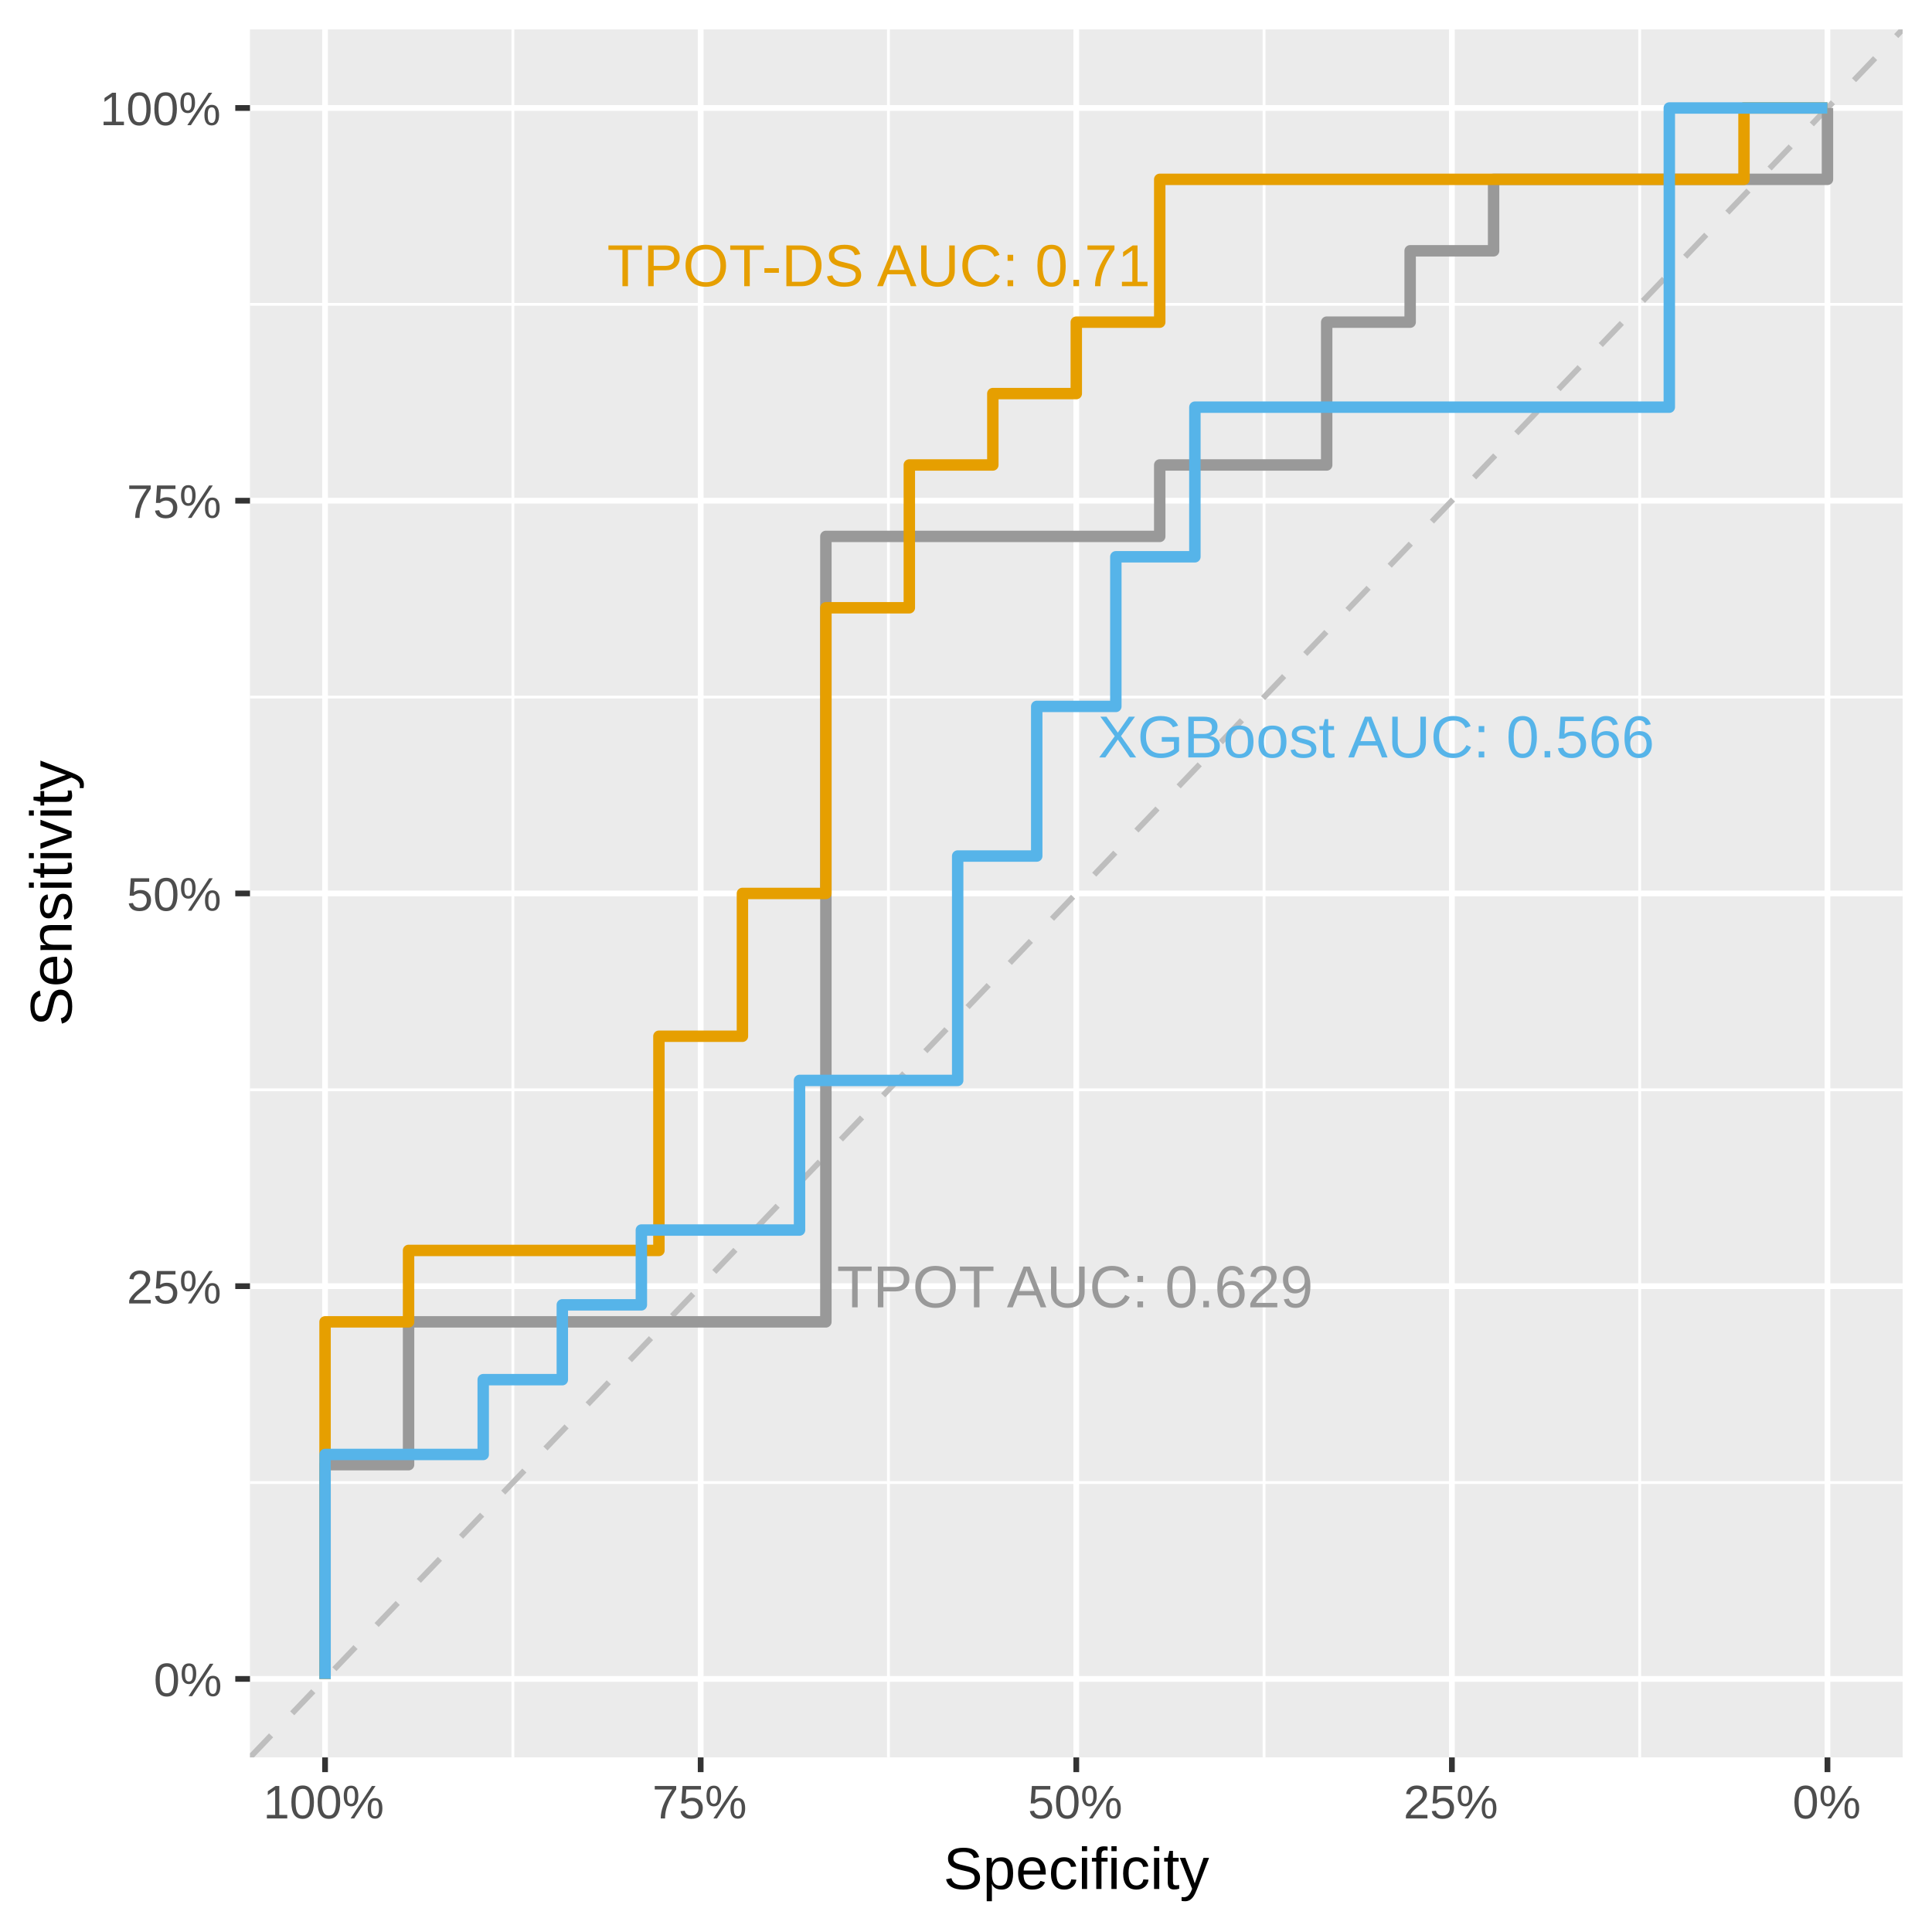
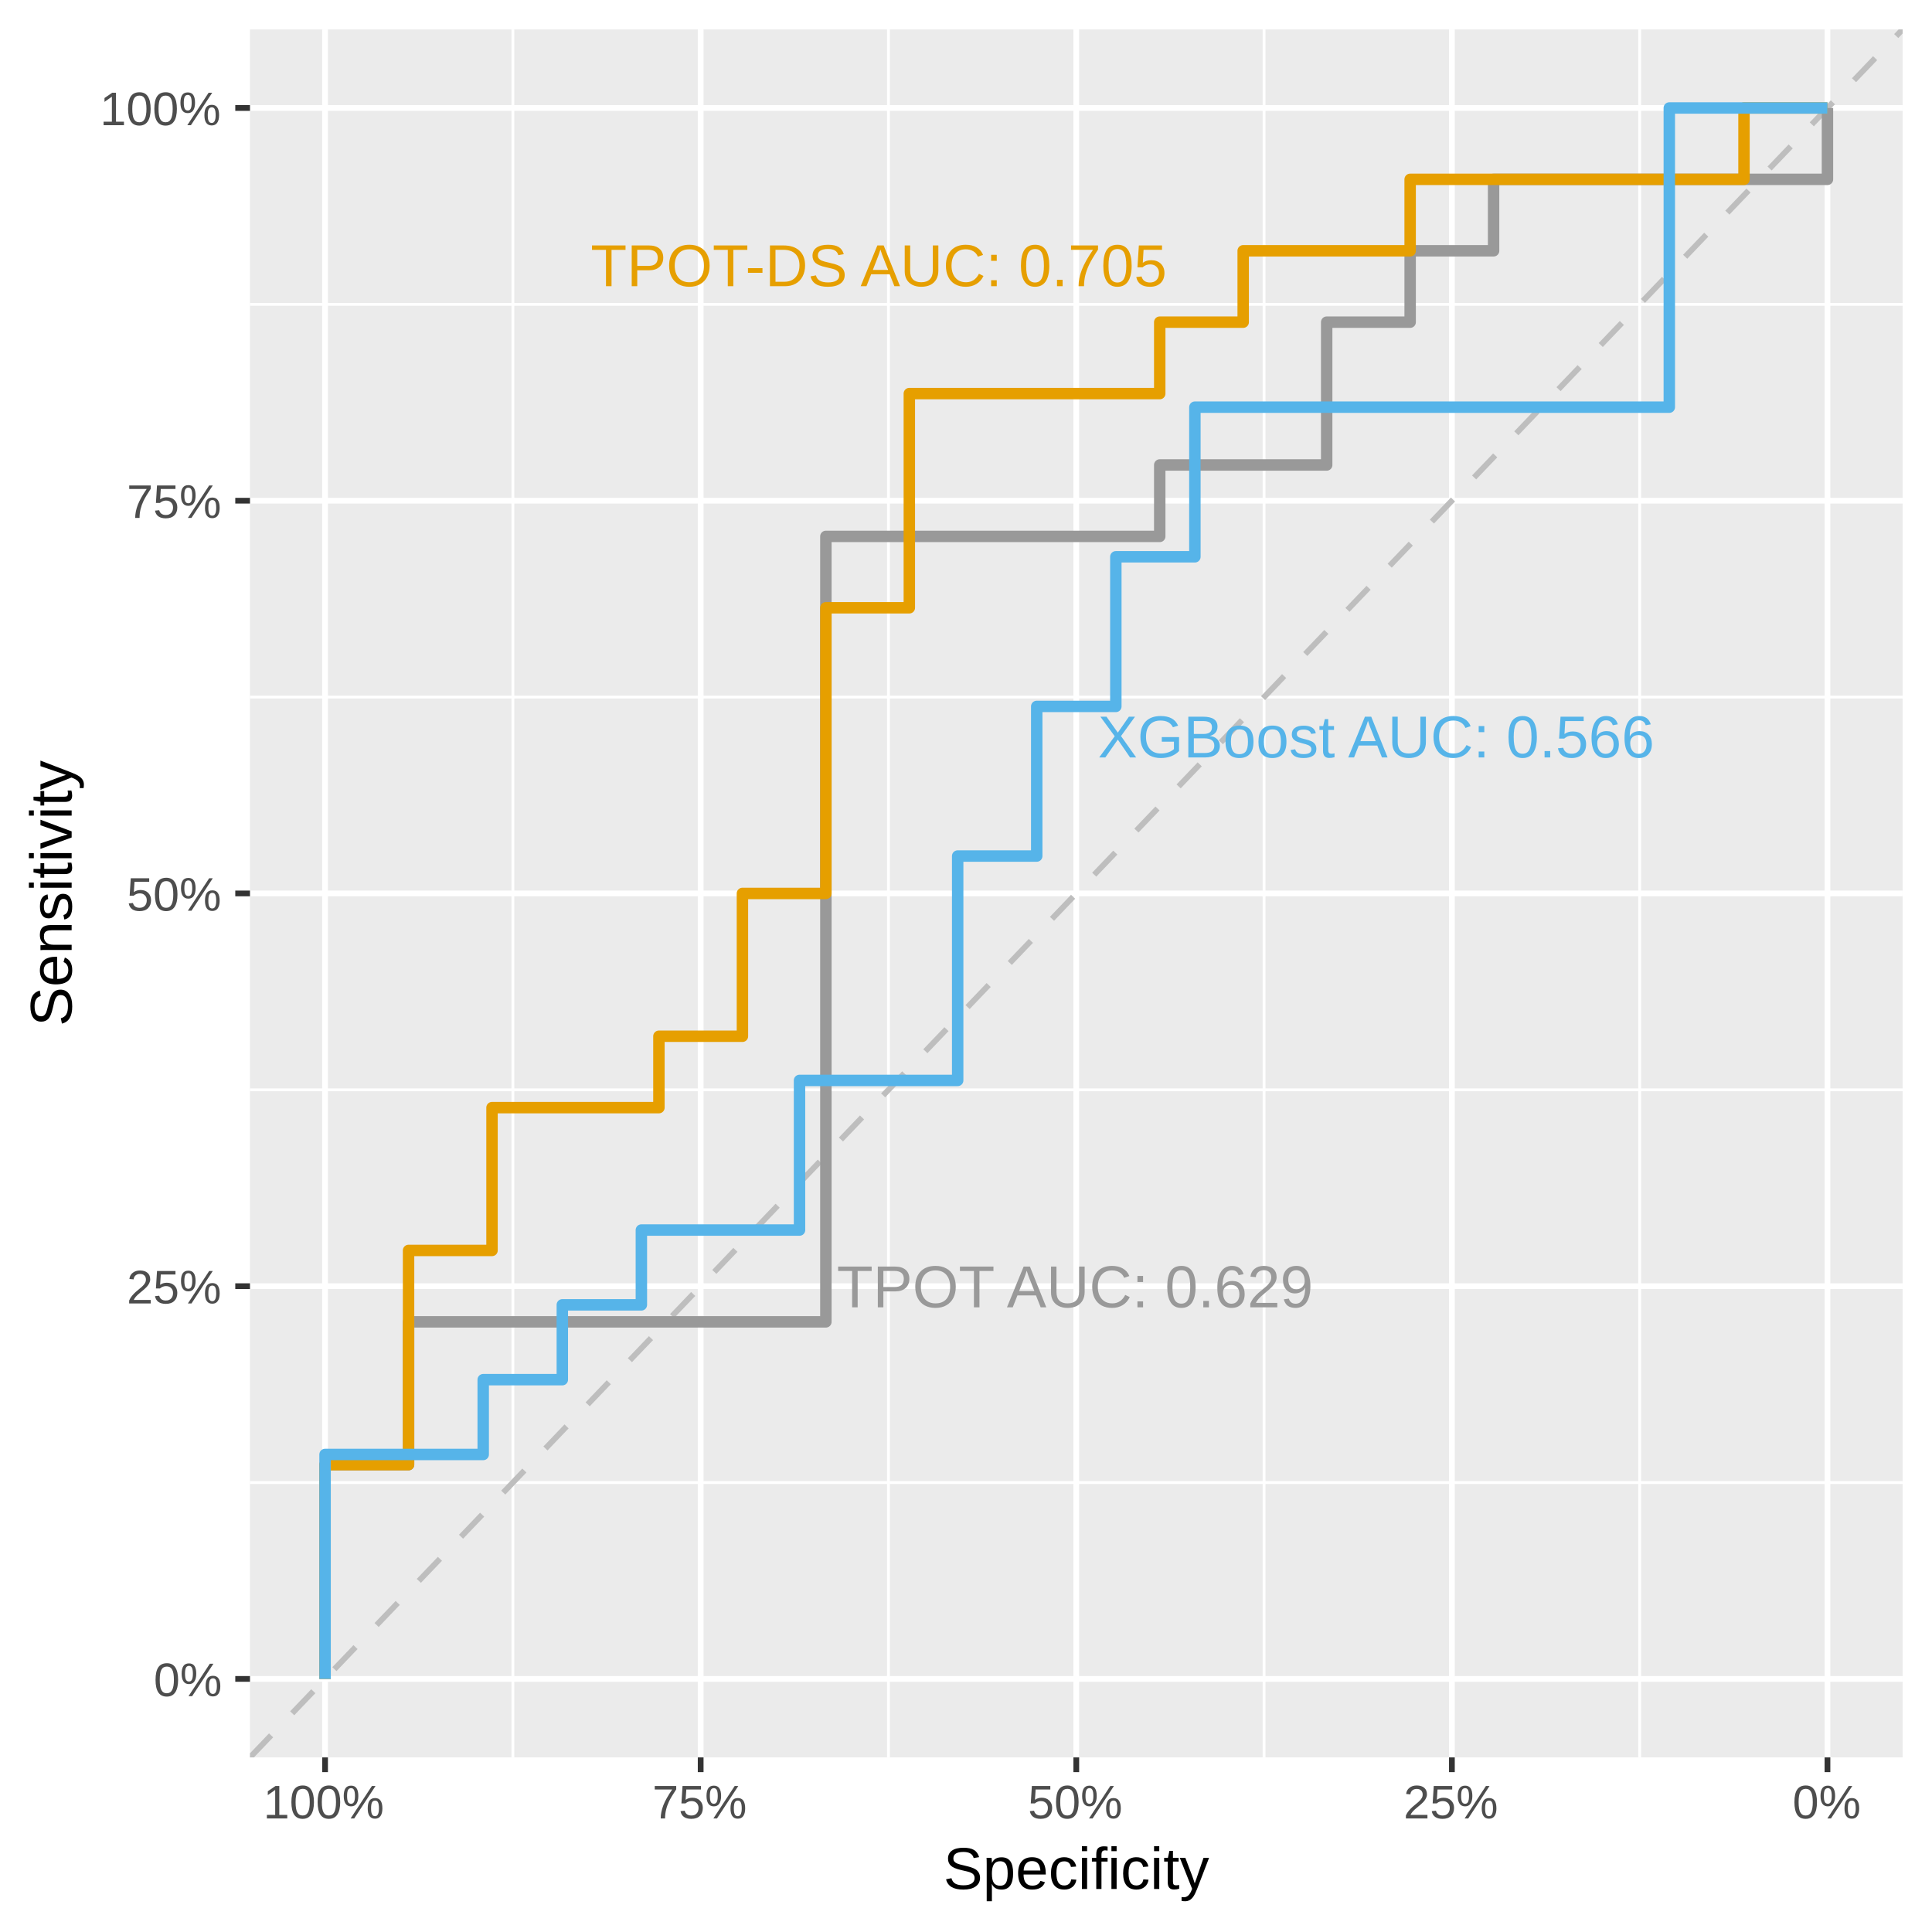
<svg xmlns="http://www.w3.org/2000/svg" viewBox="0 0 360.00 360.00">
  <defs>
    <style type="text/css">
    line, polyline, path, rect, circle {
      fill: none;
      stroke: #000000;
      stroke-linecap: round;
      stroke-linejoin: round;
      stroke-miterlimit: 10.00;
    }
  </style>
  </defs>
  <rect width="100%" height="100%" style="stroke: none; fill: #FFFFFF;" />
  <rect x="0.00" y="0.00" width="360.00" height="360.00" style="stroke-width: 1.07; stroke: #FFFFFF; fill: #FFFFFF;" />
  <defs>
    <clipPath id="cpNDYuNTc1NXwzNTQuNTIxfDMyNy40NzR8NS40Nzk0NQ==">
      <rect x="46.58" y="5.48" width="307.95" height="321.99" />
    </clipPath>
  </defs>
  <rect x="46.58" y="5.48" width="307.95" height="321.99" style="stroke-width: 1.07; stroke: none; fill: #EBEBEB;" clip-path="url(#cpNDYuNTc1NXwzNTQuNTIxfDMyNy40NzR8NS40Nzk0NQ==)" />
  <polyline points="46.58,276.25 354.52,276.25 " style="stroke-width: 0.53; stroke: #FFFFFF; stroke-linecap: butt;" clip-path="url(#cpNDYuNTc1NXwzNTQuNTIxfDMyNy40NzR8NS40Nzk0NQ==)" />
  <polyline points="46.58,203.07 354.52,203.07 " style="stroke-width: 0.53; stroke: #FFFFFF; stroke-linecap: butt;" clip-path="url(#cpNDYuNTc1NXwzNTQuNTIxfDMyNy40NzR8NS40Nzk0NQ==)" />
  <polyline points="46.58,129.89 354.52,129.89 " style="stroke-width: 0.53; stroke: #FFFFFF; stroke-linecap: butt;" clip-path="url(#cpNDYuNTc1NXwzNTQuNTIxfDMyNy40NzR8NS40Nzk0NQ==)" />
  <polyline points="46.58,56.71 354.52,56.71 " style="stroke-width: 0.53; stroke: #FFFFFF; stroke-linecap: butt;" clip-path="url(#cpNDYuNTc1NXwzNTQuNTIxfDMyNy40NzR8NS40Nzk0NQ==)" />
  <polyline points="305.53,327.47 305.53,5.48 " style="stroke-width: 0.53; stroke: #FFFFFF; stroke-linecap: butt;" clip-path="url(#cpNDYuNTc1NXwzNTQuNTIxfDMyNy40NzR8NS40Nzk0NQ==)" />
  <polyline points="235.54,327.47 235.54,5.48 " style="stroke-width: 0.53; stroke: #FFFFFF; stroke-linecap: butt;" clip-path="url(#cpNDYuNTc1NXwzNTQuNTIxfDMyNy40NzR8NS40Nzk0NQ==)" />
  <polyline points="165.55,327.47 165.55,5.48 " style="stroke-width: 0.53; stroke: #FFFFFF; stroke-linecap: butt;" clip-path="url(#cpNDYuNTc1NXwzNTQuNTIxfDMyNy40NzR8NS40Nzk0NQ==)" />
  <polyline points="95.57,327.47 95.57,5.48 " style="stroke-width: 0.53; stroke: #FFFFFF; stroke-linecap: butt;" clip-path="url(#cpNDYuNTc1NXwzNTQuNTIxfDMyNy40NzR8NS40Nzk0NQ==)" />
  <polyline points="46.58,312.84 354.52,312.84 " style="stroke-width: 1.07; stroke: #FFFFFF; stroke-linecap: butt;" clip-path="url(#cpNDYuNTc1NXwzNTQuNTIxfDMyNy40NzR8NS40Nzk0NQ==)" />
  <polyline points="46.58,239.66 354.52,239.66 " style="stroke-width: 1.07; stroke: #FFFFFF; stroke-linecap: butt;" clip-path="url(#cpNDYuNTc1NXwzNTQuNTIxfDMyNy40NzR8NS40Nzk0NQ==)" />
  <polyline points="46.58,166.48 354.52,166.48 " style="stroke-width: 1.07; stroke: #FFFFFF; stroke-linecap: butt;" clip-path="url(#cpNDYuNTc1NXwzNTQuNTIxfDMyNy40NzR8NS40Nzk0NQ==)" />
  <polyline points="46.58,93.30 354.52,93.30 " style="stroke-width: 1.07; stroke: #FFFFFF; stroke-linecap: butt;" clip-path="url(#cpNDYuNTc1NXwzNTQuNTIxfDMyNy40NzR8NS40Nzk0NQ==)" />
  <polyline points="46.58,20.12 354.52,20.12 " style="stroke-width: 1.07; stroke: #FFFFFF; stroke-linecap: butt;" clip-path="url(#cpNDYuNTc1NXwzNTQuNTIxfDMyNy40NzR8NS40Nzk0NQ==)" />
  <polyline points="340.52,327.47 340.52,5.48 " style="stroke-width: 1.07; stroke: #FFFFFF; stroke-linecap: butt;" clip-path="url(#cpNDYuNTc1NXwzNTQuNTIxfDMyNy40NzR8NS40Nzk0NQ==)" />
  <polyline points="270.54,327.47 270.54,5.48 " style="stroke-width: 1.07; stroke: #FFFFFF; stroke-linecap: butt;" clip-path="url(#cpNDYuNTc1NXwzNTQuNTIxfDMyNy40NzR8NS40Nzk0NQ==)" />
  <polyline points="200.55,327.47 200.55,5.48 " style="stroke-width: 1.07; stroke: #FFFFFF; stroke-linecap: butt;" clip-path="url(#cpNDYuNTc1NXwzNTQuNTIxfDMyNy40NzR8NS40Nzk0NQ==)" />
  <polyline points="130.56,327.47 130.56,5.48 " style="stroke-width: 1.07; stroke: #FFFFFF; stroke-linecap: butt;" clip-path="url(#cpNDYuNTc1NXwzNTQuNTIxfDMyNy40NzR8NS40Nzk0NQ==)" />
  <polyline points="60.57,327.47 60.57,5.48 " style="stroke-width: 1.07; stroke: #FFFFFF; stroke-linecap: butt;" clip-path="url(#cpNDYuNTc1NXwzNTQuNTIxfDMyNy40NzR8NS40Nzk0NQ==)" />
  <line x1="46.58" y1="327.47" x2="354.52" y2="5.48" style="stroke-width: 1.07; stroke: #BEBEBE; stroke-dasharray: 5.69,5.69; stroke-linecap: butt;" clip-path="url(#cpNDYuNTc1NXwzNTQuNTIxfDMyNy40NzR8NS40Nzk0NQ==)" />
  <polyline points="340.52,20.12 340.52,33.42 324.97,33.42 309.42,33.42 293.86,33.42 278.31,33.42 278.31,46.73 262.76,46.73 262.76,60.03 247.21,60.03 247.21,73.34 247.21,86.64 231.65,86.64 216.10,86.64 216.10,99.95 200.55,99.95 185.00,99.95 169.44,99.95 153.89,99.95 153.89,113.25 153.89,126.56 153.89,139.87 153.89,153.17 153.89,166.48 153.89,179.78 153.89,193.09 153.89,206.39 153.89,219.70 153.89,233.00 153.89,246.31 138.34,246.31 122.78,246.31 107.23,246.31 91.68,246.31 76.13,246.31 76.13,259.62 76.13,272.92 60.57,272.92 60.57,286.23 60.57,299.53 60.57,312.84 " style="stroke-width: 2.13; stroke: #999999; stroke-linecap: butt;" clip-path="url(#cpNDYuNTc1NXwzNTQuNTIxfDMyNy40NzR8NS40Nzk0NQ==)" />
-   <polyline points="340.52,20.12 324.97,20.12 324.97,33.42 309.42,33.42 293.86,33.42 278.31,33.42 262.76,33.42 247.21,33.42 231.65,33.42 216.10,33.42 216.10,46.73 216.10,60.03 200.55,60.03 200.55,73.34 185.00,73.34 185.00,86.64 169.44,86.64 169.44,99.95 169.44,113.25 153.89,113.25 153.89,126.56 153.89,139.87 153.89,153.17 153.89,166.48 138.34,166.48 138.34,179.78 138.34,193.09 122.78,193.09 122.78,206.39 122.78,219.70 122.78,233.00 107.23,233.00 91.68,233.00 76.13,233.00 76.13,246.31 60.57,246.31 60.57,259.62 60.57,272.92 60.57,286.23 60.57,299.53 60.57,312.84 " style="stroke-width: 2.13; stroke: #E69F00; stroke-linecap: butt;" clip-path="url(#cpNDYuNTc1NXwzNTQuNTIxfDMyNy40NzR8NS40Nzk0NQ==)" />
+   <polyline points="340.52,20.12 324.97,20.12 324.97,33.42 309.42,33.42 293.86,33.42 278.31,33.42 262.76,33.42 262.76,46.73 247.21,46.73 231.65,46.73 231.65,60.03 216.10,60.03 216.10,73.34 200.55,73.34 185.00,73.34 169.44,73.34 169.44,86.64 169.44,99.95 169.44,113.25 153.89,113.25 153.89,126.56 153.89,139.87 153.89,153.17 153.89,166.48 138.34,166.48 138.34,179.78 138.34,193.09 122.78,193.09 122.78,206.39 107.23,206.39 91.68,206.39 91.68,219.70 91.68,233.00 76.13,233.00 76.13,246.31 76.13,259.62 76.13,272.92 60.57,272.92 60.57,286.23 60.57,299.53 60.57,312.84 " style="stroke-width: 2.13; stroke: #E69F00; stroke-linecap: butt;" clip-path="url(#cpNDYuNTc1NXwzNTQuNTIxfDMyNy40NzR8NS40Nzk0NQ==)" />
  <polyline points="340.52,20.12 325.79,20.12 311.05,20.12 311.05,34.05 311.05,47.99 311.05,61.93 311.05,75.87 296.32,75.87 281.59,75.87 266.85,75.87 252.12,75.87 237.38,75.87 222.65,75.87 222.65,89.81 222.65,103.75 207.92,103.75 207.92,117.69 207.92,131.63 193.18,131.63 193.18,145.57 193.18,159.51 178.45,159.51 178.45,173.45 178.45,187.39 178.45,201.32 163.71,201.32 148.98,201.32 148.98,215.26 148.98,229.20 134.24,229.20 119.51,229.20 119.51,243.14 104.78,243.14 104.78,257.08 90.04,257.08 90.04,271.02 75.31,271.02 60.57,271.02 60.57,284.96 60.57,298.90 60.57,312.84 " style="stroke-width: 2.13; stroke: #56B4E9; stroke-linecap: butt;" clip-path="url(#cpNDYuNTc1NXwzNTQuNTIxfDMyNy40NzR8NS40Nzk0NQ==)" />
  <g clip-path="url(#cpNDYuNTc1NXwzNTQuNTIxfDMyNy40NzR8NS40Nzk0NQ==)">
    <text x="155.92" y="243.60" style="font-size: 11.04px; fill: #999999; font-family: Arial;" textLength="89.25px" lengthAdjust="spacingAndGlyphs">TPOT AUC: 0.629</text>
  </g>
  <g clip-path="url(#cpNDYuNTc1NXwzNTQuNTIxfDMyNy40NzR8NS40Nzk0NQ==)">
-     <text x="113.12" y="53.33" style="font-size: 11.04px; fill: #E69F00; font-family: Arial;" textLength="102.08px" lengthAdjust="spacingAndGlyphs">TPOT-DS AUC: 0.71</text>
+     <text x="110.06" y="53.33" style="font-size: 11.04px; fill: #E69F00; font-family: Arial;" textLength="108.20px" lengthAdjust="spacingAndGlyphs">TPOT-DS AUC: 0.705</text>
  </g>
  <g clip-path="url(#cpNDYuNTc1NXwzNTQuNTIxfDMyNy40NzR8NS40Nzk0NQ==)">
    <text x="204.57" y="141.14" style="font-size: 11.04px; fill: #56B4E9; font-family: Arial;" textLength="103.94px" lengthAdjust="spacingAndGlyphs">XGBoost AUC: 0.566</text>
  </g>
  <defs>
    <clipPath id="cpMHwzNjB8MzYwfDA=">
      <rect x="0.00" y="0.00" width="360.00" height="360.00" />
    </clipPath>
  </defs>
  <g clip-path="url(#cpMHwzNjB8MzYwfDA=)">
    <text x="28.64" y="316.06" style="font-size: 8.80px; fill: #4D4D4D; font-family: Arial;" textLength="13.01px" lengthAdjust="spacingAndGlyphs">0%</text>
  </g>
  <g clip-path="url(#cpMHwzNjB8MzYwfDA=)">
    <text x="23.63" y="242.88" style="font-size: 8.80px; fill: #4D4D4D; font-family: Arial;" textLength="18.01px" lengthAdjust="spacingAndGlyphs">25%</text>
  </g>
  <g clip-path="url(#cpMHwzNjB8MzYwfDA=)">
    <text x="23.63" y="169.70" style="font-size: 8.80px; fill: #4D4D4D; font-family: Arial;" textLength="18.01px" lengthAdjust="spacingAndGlyphs">50%</text>
  </g>
  <g clip-path="url(#cpMHwzNjB8MzYwfDA=)">
    <text x="23.63" y="96.51" style="font-size: 8.80px; fill: #4D4D4D; font-family: Arial;" textLength="18.01px" lengthAdjust="spacingAndGlyphs">75%</text>
  </g>
  <g clip-path="url(#cpMHwzNjB8MzYwfDA=)">
    <text x="18.63" y="23.33" style="font-size: 8.80px; fill: #4D4D4D; font-family: Arial;" textLength="23.02px" lengthAdjust="spacingAndGlyphs">100%</text>
  </g>
  <polyline points="43.84,312.84 46.58,312.84 " style="stroke-width: 1.07; stroke: #333333; stroke-linecap: butt;" clip-path="url(#cpMHwzNjB8MzYwfDA=)" />
  <polyline points="43.84,239.66 46.58,239.66 " style="stroke-width: 1.07; stroke: #333333; stroke-linecap: butt;" clip-path="url(#cpMHwzNjB8MzYwfDA=)" />
  <polyline points="43.84,166.48 46.58,166.48 " style="stroke-width: 1.07; stroke: #333333; stroke-linecap: butt;" clip-path="url(#cpMHwzNjB8MzYwfDA=)" />
  <polyline points="43.84,93.30 46.58,93.30 " style="stroke-width: 1.07; stroke: #333333; stroke-linecap: butt;" clip-path="url(#cpMHwzNjB8MzYwfDA=)" />
  <polyline points="43.84,20.12 46.58,20.12 " style="stroke-width: 1.07; stroke: #333333; stroke-linecap: butt;" clip-path="url(#cpMHwzNjB8MzYwfDA=)" />
  <polyline points="340.52,330.21 340.52,327.47 " style="stroke-width: 1.07; stroke: #333333; stroke-linecap: butt;" clip-path="url(#cpMHwzNjB8MzYwfDA=)" />
  <polyline points="270.54,330.21 270.54,327.47 " style="stroke-width: 1.07; stroke: #333333; stroke-linecap: butt;" clip-path="url(#cpMHwzNjB8MzYwfDA=)" />
  <polyline points="200.55,330.21 200.55,327.47 " style="stroke-width: 1.07; stroke: #333333; stroke-linecap: butt;" clip-path="url(#cpMHwzNjB8MzYwfDA=)" />
  <polyline points="130.56,330.21 130.56,327.47 " style="stroke-width: 1.07; stroke: #333333; stroke-linecap: butt;" clip-path="url(#cpMHwzNjB8MzYwfDA=)" />
  <polyline points="60.57,330.21 60.57,327.47 " style="stroke-width: 1.07; stroke: #333333; stroke-linecap: butt;" clip-path="url(#cpMHwzNjB8MzYwfDA=)" />
  <g clip-path="url(#cpMHwzNjB8MzYwfDA=)">
    <text x="334.02" y="338.84" style="font-size: 8.80px; fill: #4D4D4D; font-family: Arial;" textLength="13.01px" lengthAdjust="spacingAndGlyphs">0%</text>
  </g>
  <g clip-path="url(#cpMHwzNjB8MzYwfDA=)">
    <text x="261.53" y="338.84" style="font-size: 8.80px; fill: #4D4D4D; font-family: Arial;" textLength="18.01px" lengthAdjust="spacingAndGlyphs">25%</text>
  </g>
  <g clip-path="url(#cpMHwzNjB8MzYwfDA=)">
    <text x="191.54" y="338.84" style="font-size: 8.80px; fill: #4D4D4D; font-family: Arial;" textLength="18.01px" lengthAdjust="spacingAndGlyphs">50%</text>
  </g>
  <g clip-path="url(#cpMHwzNjB8MzYwfDA=)">
    <text x="121.55" y="338.84" style="font-size: 8.80px; fill: #4D4D4D; font-family: Arial;" textLength="18.01px" lengthAdjust="spacingAndGlyphs">75%</text>
  </g>
  <g clip-path="url(#cpMHwzNjB8MzYwfDA=)">
    <text x="49.06" y="338.84" style="font-size: 8.80px; fill: #4D4D4D; font-family: Arial;" textLength="23.02px" lengthAdjust="spacingAndGlyphs">100%</text>
  </g>
  <g clip-path="url(#cpMHwzNjB8MzYwfDA=)">
    <text x="175.79" y="351.99" style="font-size: 11.00px; font-family: Arial;" textLength="49.52px" lengthAdjust="spacingAndGlyphs">Specificity</text>
  </g>
  <g clip-path="url(#cpMHwzNjB8MzYwfDA=)">
    <text transform="translate(13.35,191.23) rotate(-90)" style="font-size: 11.00px; font-family: Arial;" textLength="49.52px" lengthAdjust="spacingAndGlyphs">Sensitivity</text>
  </g>
</svg>
